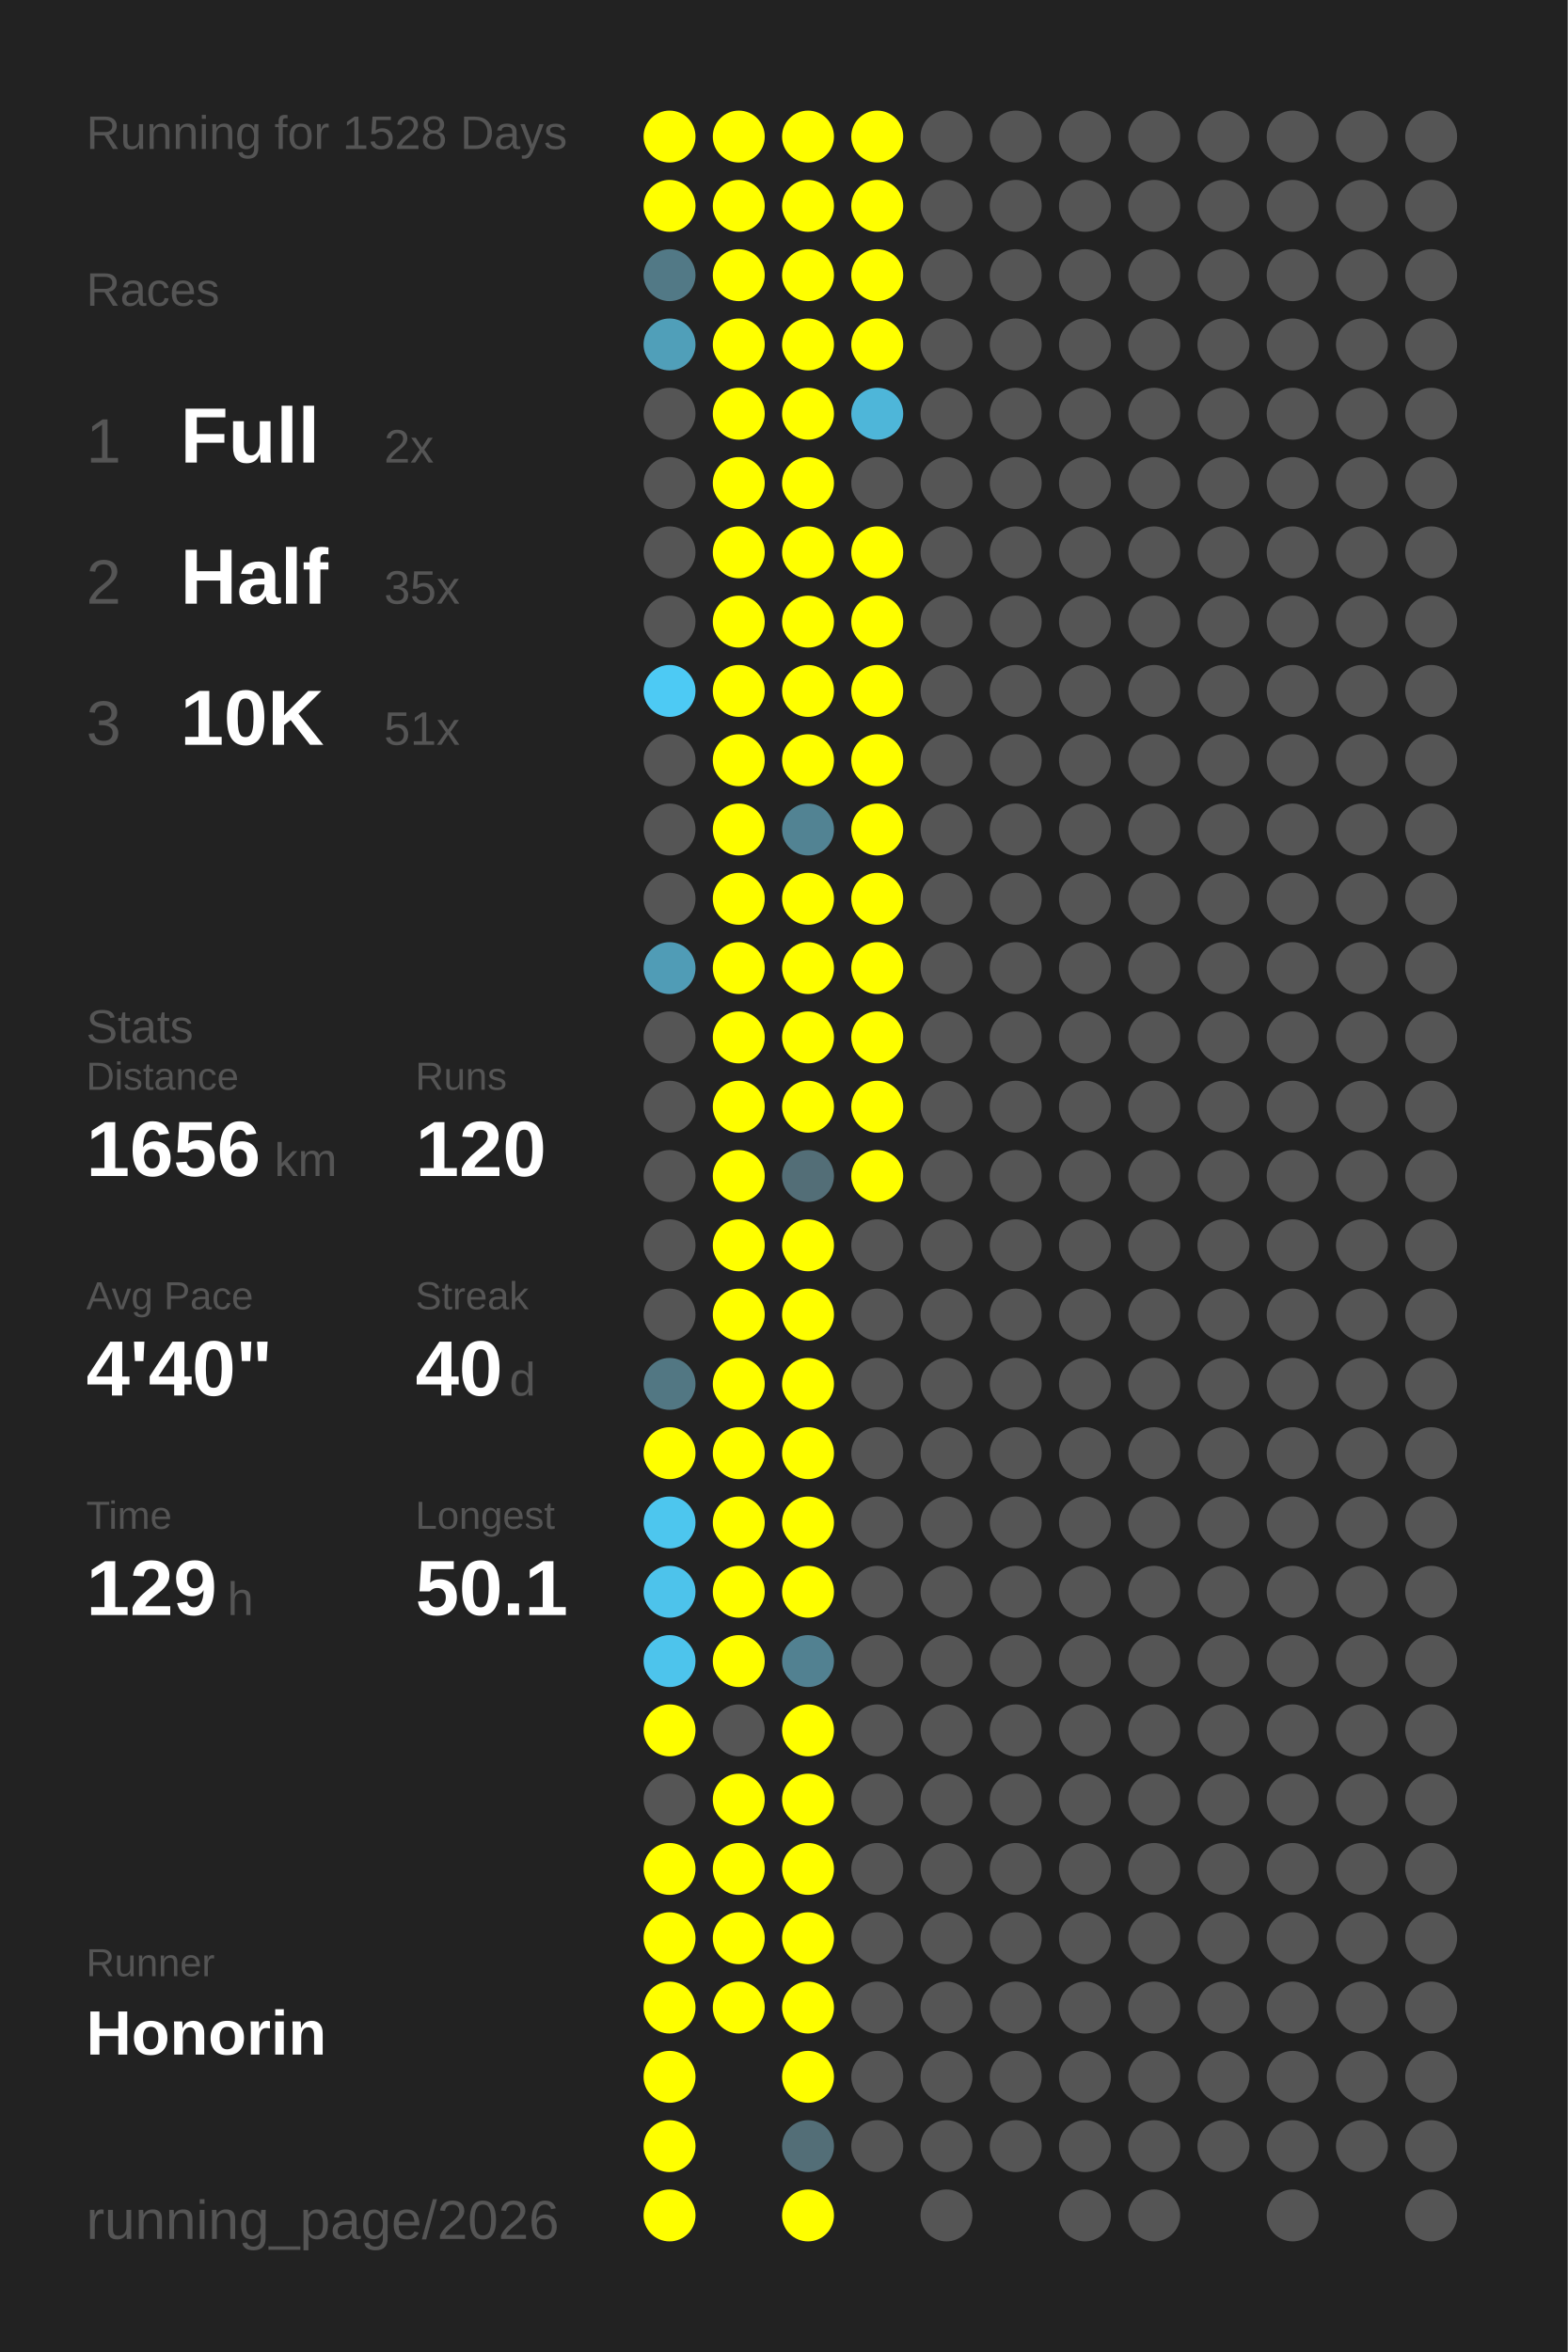
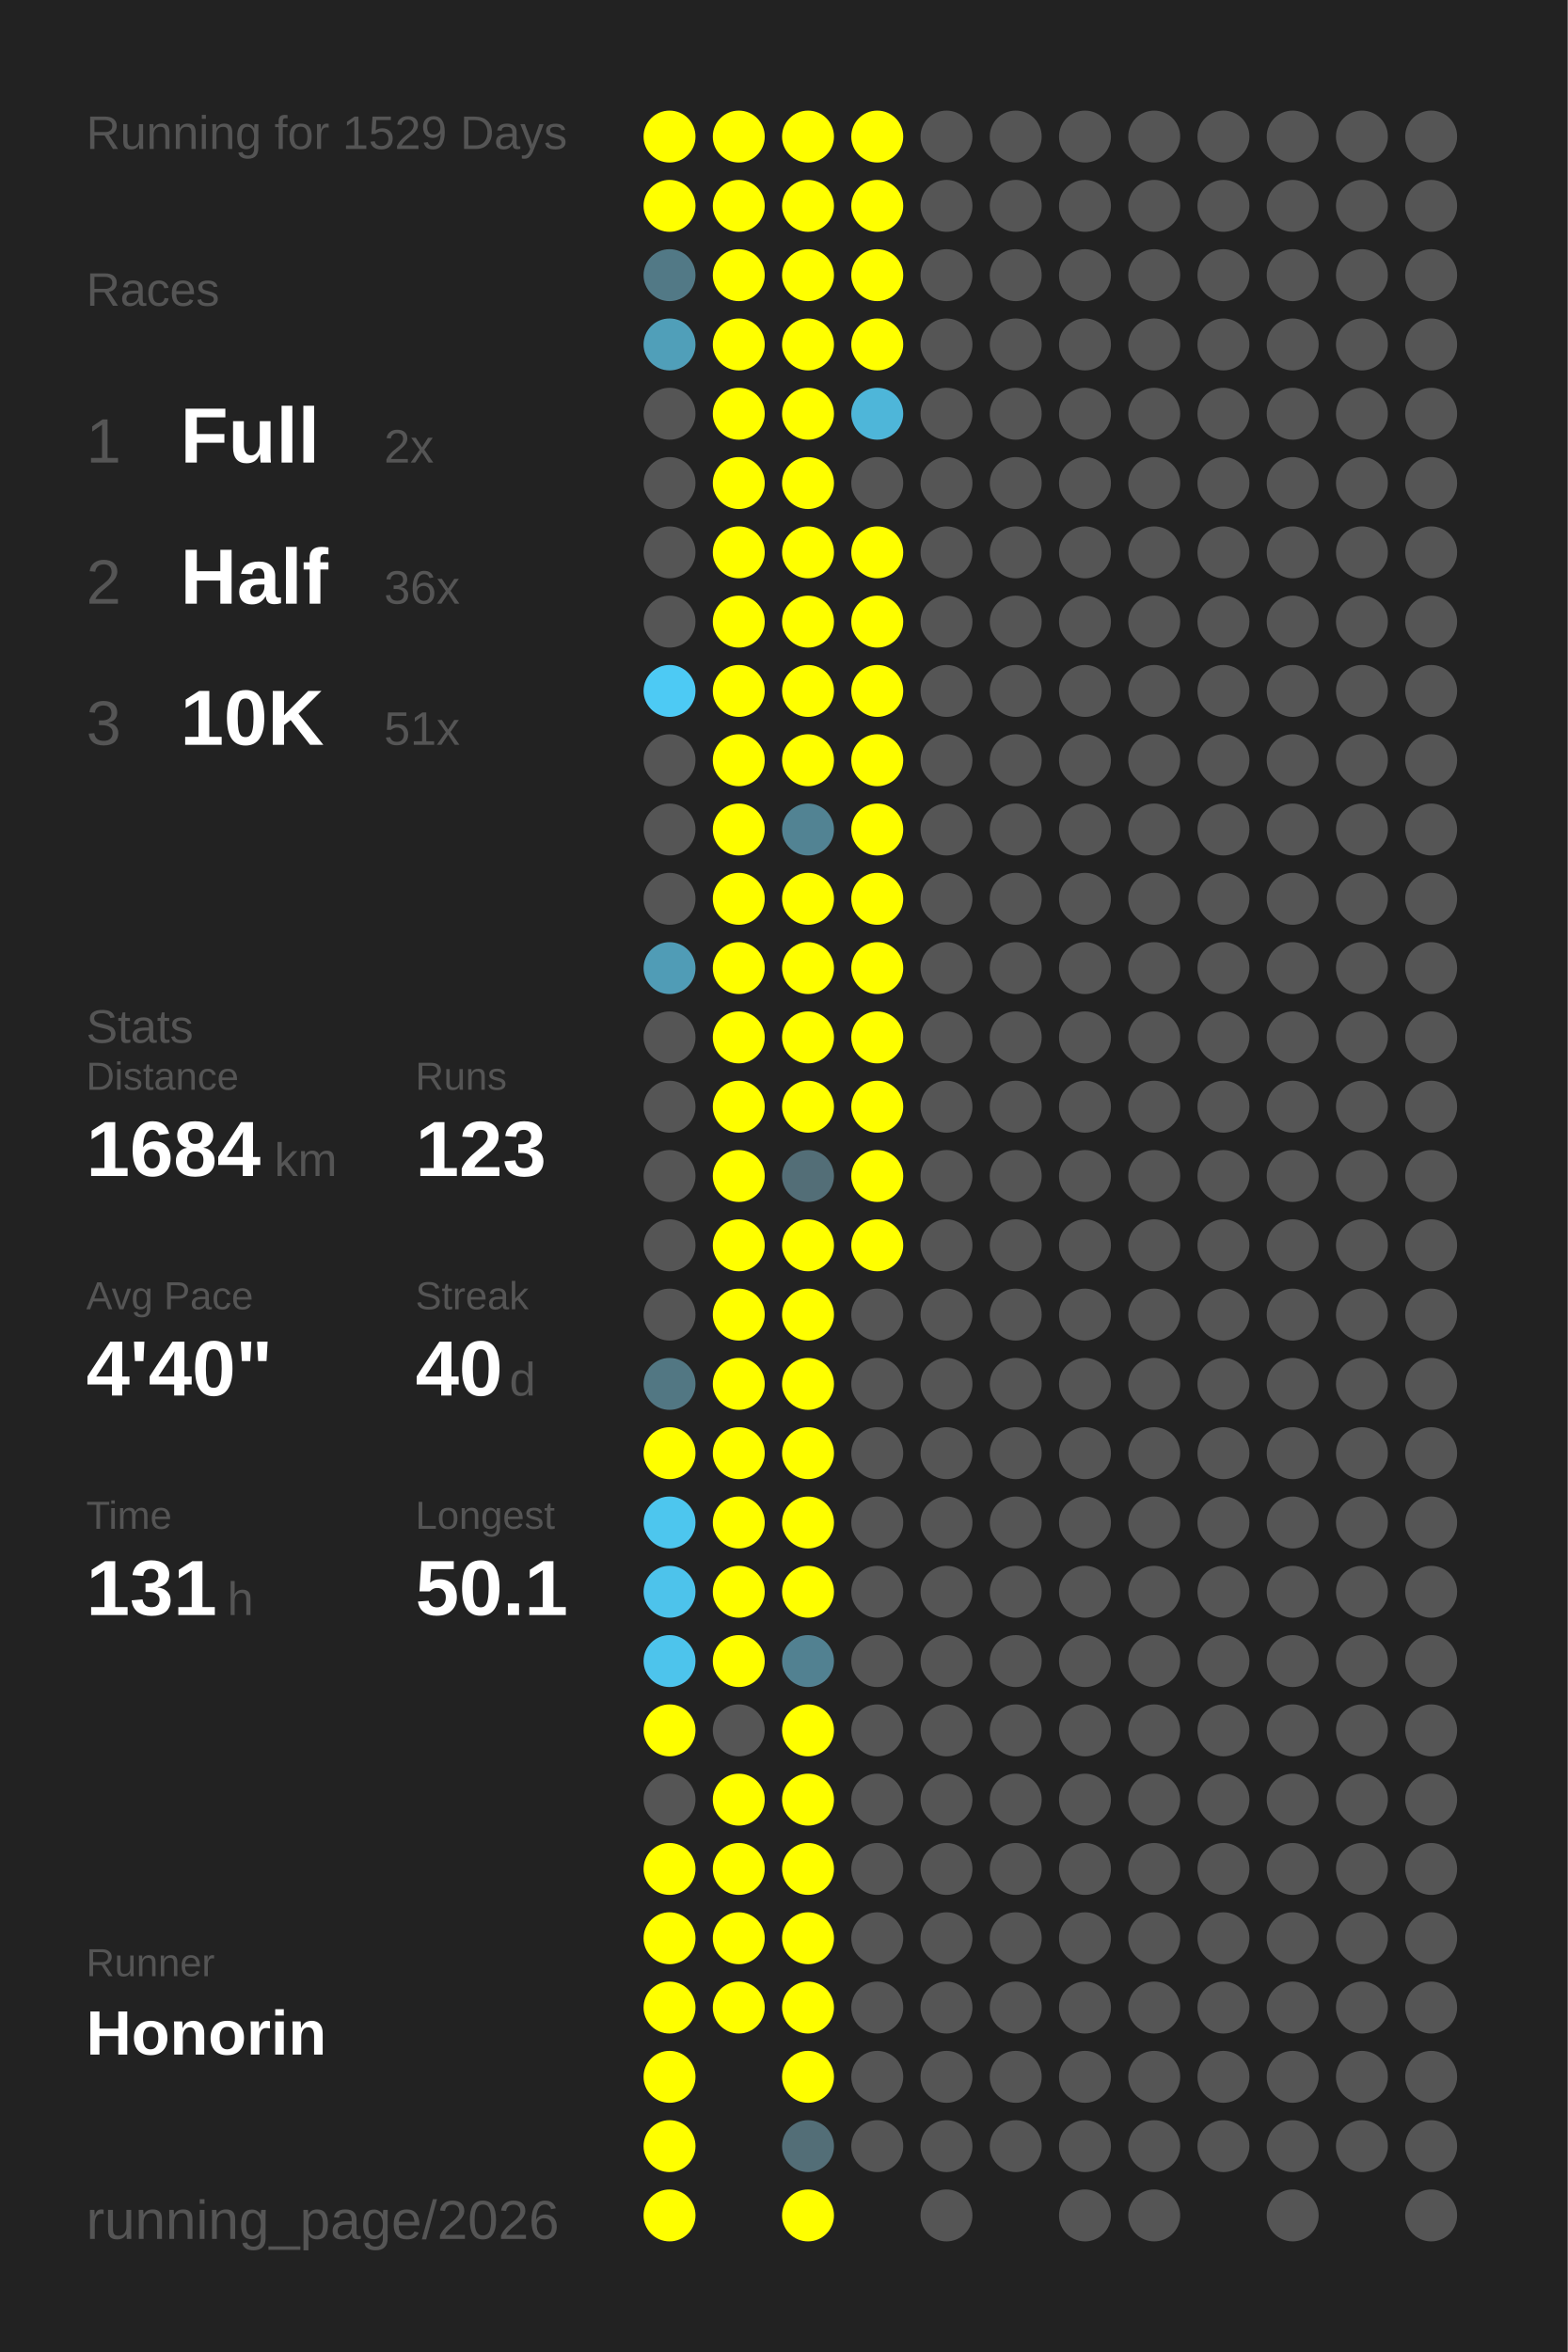
<svg xmlns="http://www.w3.org/2000/svg" baseProfile="full" height="300mm" version="1.1" viewBox="0,0,200,300" width="200mm">
  <defs />
  <rect fill="#222222" height="300" width="200" x="0" y="0" />
-   <text fill="#555555" style="font-size:6px; font-family:Arial;" x="11" y="19">Running for 1528 Days</text>
+   <text fill="#555555" style="font-size:6px; font-family:Arial;" x="11" y="19">Running for 1529 Days</text>
  <text fill="#555555" style="font-size:6px; font-family:Arial;" x="11" y="39">Races</text>
  <text fill="#555555" style="font-size:8px; font-family:Arial;" x="11" y="59">1</text>
  <text fill="#FFFFFF" style="font-size:10px; font-family:Arial; font-weight:bold;" x="23" y="59">Full</text>
  <text fill="#555555" style="font-size:6px; font-family:Arial;" x="49" y="59">2x</text>
  <text fill="#555555" style="font-size:8px; font-family:Arial;" x="11" y="77">2</text>
  <text fill="#FFFFFF" style="font-size:10px; font-family:Arial; font-weight:bold;" x="23" y="77">Half</text>
-   <text fill="#555555" style="font-size:6px; font-family:Arial;" x="49" y="77">35x</text>
+   <text fill="#555555" style="font-size:6px; font-family:Arial;" x="49" y="77">36x</text>
  <text fill="#555555" style="font-size:8px; font-family:Arial;" x="11" y="95">3</text>
  <text fill="#FFFFFF" style="font-size:10px; font-family:Arial; font-weight:bold;" x="23" y="95">10K</text>
  <text fill="#555555" style="font-size:6px; font-family:Arial;" x="49" y="95">51x</text>
  <text fill="#555555" style="font-size:6px; font-family:Arial;" x="11" y="133">Stats</text>
  <text fill="#555555" style="font-size:5px; font-family:Arial;" x="11" y="139">Distance</text>
-   <text fill="#FFFFFF" style="font-size:10px; font-family:Arial; font-weight:bold;" x="11" y="150">1656</text>
+   <text fill="#FFFFFF" style="font-size:10px; font-family:Arial; font-weight:bold;" x="11" y="150">1684</text>
  <text fill="#555555" style="font-size:6px; font-family:Arial;" x="35" y="150">km</text>
  <text fill="#555555" style="font-size:5px; font-family:Arial;" x="53" y="139">Runs</text>
-   <text fill="#FFFFFF" style="font-size:10px; font-family:Arial; font-weight:bold;" x="53" y="150">120</text>
+   <text fill="#FFFFFF" style="font-size:10px; font-family:Arial; font-weight:bold;" x="53" y="150">123</text>
  <text fill="#555555" style="font-size:5px; font-family:Arial;" x="11" y="167">Avg Pace</text>
  <text fill="#FFFFFF" style="font-size:10px; font-family:Arial; font-weight:bold;" x="11" y="178">4'40"</text>
  <text fill="#555555" style="font-size:5px; font-family:Arial;" x="53" y="167">Streak</text>
  <text fill="#FFFFFF" style="font-size:10px; font-family:Arial; font-weight:bold;" x="53" y="178">40</text>
  <text fill="#555555" style="font-size:6px; font-family:Arial;" x="65" y="178">d</text>
  <text fill="#555555" style="font-size:5px; font-family:Arial;" x="11" y="195">Time</text>
-   <text fill="#FFFFFF" style="font-size:10px; font-family:Arial; font-weight:bold;" x="11" y="206">129</text>
+   <text fill="#FFFFFF" style="font-size:10px; font-family:Arial; font-weight:bold;" x="11" y="206">131</text>
  <text fill="#555555" style="font-size:6px; font-family:Arial;" x="29" y="206">h</text>
  <text fill="#555555" style="font-size:5px; font-family:Arial;" x="53" y="195">Longest</text>
  <text fill="#FFFFFF" style="font-size:10px; font-family:Arial; font-weight:bold;" x="53" y="206">50.1</text>
  <text fill="#555555" style="font-size:5px; font-family:Arial;" x="11" y="252.065">Runner</text>
  <text fill="#FFFFFF" style="font-size:8px; font-family:Arial; font-weight:bold;" x="11" y="262.065">Honorin</text>
  <text fill="#555555" style="font-size:7px; font-family:Arial;" x="11" y="285.581">running_page/2026</text>
  <circle cx="85.417" cy="17.419" fill="#FFFF00" r="3.312" />
  <circle cx="85.417" cy="26.258" fill="#FFFF00" r="3.312" />
  <circle cx="85.417" cy="35.097" fill="#527986" r="3.312" />
  <circle cx="85.417" cy="43.935" fill="#509fb9" r="3.312" />
  <circle cx="85.417" cy="52.774" fill="#555555" r="3.312" />
  <circle cx="85.417" cy="61.613" fill="#555555" r="3.312" />
  <circle cx="85.417" cy="70.452" fill="#555555" r="3.312" />
  <circle cx="85.417" cy="79.29" fill="#555555" r="3.312" />
  <circle cx="85.417" cy="88.129" fill="#4dcaf4" r="3.312" />
  <circle cx="85.417" cy="96.968" fill="#555555" r="3.312" />
  <circle cx="85.417" cy="105.806" fill="#555555" r="3.312" />
  <circle cx="85.417" cy="114.645" fill="#555555" r="3.312" />
  <circle cx="85.417" cy="123.484" fill="#509cb6" r="3.312" />
  <circle cx="85.417" cy="132.323" fill="#555555" r="3.312" />
  <circle cx="85.417" cy="141.161" fill="#555555" r="3.312" />
  <circle cx="85.417" cy="150" fill="#555555" r="3.312" />
  <circle cx="85.417" cy="158.839" fill="#555555" r="3.312" />
  <circle cx="85.417" cy="167.677" fill="#555555" r="3.312" />
  <circle cx="85.417" cy="176.516" fill="#527783" r="3.312" />
  <circle cx="85.417" cy="185.355" fill="#FFFF00" r="3.312" />
  <circle cx="85.417" cy="194.194" fill="#4dc6ee" r="3.312" />
  <circle cx="85.417" cy="203.032" fill="#4dc3eb" r="3.312" />
  <circle cx="85.417" cy="211.871" fill="#4dc4ec" r="3.312" />
  <circle cx="85.417" cy="220.71" fill="#FFFF00" r="3.312" />
  <circle cx="85.417" cy="229.548" fill="#555555" r="3.312" />
  <circle cx="85.417" cy="238.387" fill="#FFFF00" r="3.312" />
  <circle cx="85.417" cy="247.226" fill="#FFFF00" r="3.312" />
  <circle cx="85.417" cy="256.065" fill="#FFFF00" r="3.312" />
  <circle cx="85.417" cy="264.903" fill="#FFFF00" r="3.312" />
  <circle cx="85.417" cy="273.742" fill="#FFFF00" r="3.312" />
  <circle cx="85.417" cy="282.581" fill="#FFFF00" r="3.312" />
  <circle cx="94.25" cy="17.419" fill="#FFFF00" r="3.312" />
  <circle cx="94.25" cy="26.258" fill="#FFFF00" r="3.312" />
  <circle cx="94.25" cy="35.097" fill="#FFFF00" r="3.312" />
  <circle cx="94.25" cy="43.935" fill="#FFFF00" r="3.312" />
  <circle cx="94.25" cy="52.774" fill="#FFFF00" r="3.312" />
  <circle cx="94.25" cy="61.613" fill="#FFFF00" r="3.312" />
  <circle cx="94.25" cy="70.452" fill="#FFFF00" r="3.312" />
  <circle cx="94.25" cy="79.29" fill="#FFFF00" r="3.312" />
  <circle cx="94.25" cy="88.129" fill="#FFFF00" r="3.312" />
  <circle cx="94.25" cy="96.968" fill="#FFFF00" r="3.312" />
  <circle cx="94.25" cy="105.806" fill="#FFFF00" r="3.312" />
  <circle cx="94.25" cy="114.645" fill="#FFFF00" r="3.312" />
  <circle cx="94.25" cy="123.484" fill="#FFFF00" r="3.312" />
  <circle cx="94.25" cy="132.323" fill="#FFFF00" r="3.312" />
  <circle cx="94.25" cy="141.161" fill="#FFFF00" r="3.312" />
  <circle cx="94.25" cy="150" fill="#FFFF00" r="3.312" />
  <circle cx="94.25" cy="158.839" fill="#FFFF00" r="3.312" />
  <circle cx="94.25" cy="167.677" fill="#FFFF00" r="3.312" />
  <circle cx="94.25" cy="176.516" fill="#FFFF00" r="3.312" />
  <circle cx="94.25" cy="185.355" fill="#FFFF00" r="3.312" />
  <circle cx="94.25" cy="194.194" fill="#FFFF00" r="3.312" />
  <circle cx="94.25" cy="203.032" fill="#FFFF00" r="3.312" />
  <circle cx="94.25" cy="211.871" fill="#FFFF00" r="3.312" />
  <circle cx="94.25" cy="220.71" fill="#555555" r="3.312" />
  <circle cx="94.25" cy="229.548" fill="#FFFF00" r="3.312" />
  <circle cx="94.25" cy="238.387" fill="#FFFF00" r="3.312" />
  <circle cx="94.25" cy="247.226" fill="#FFFF00" r="3.312" />
  <circle cx="94.25" cy="256.065" fill="#FFFF00" r="3.312" />
  <circle cx="103.083" cy="17.419" fill="#FFFF00" r="3.312" />
  <circle cx="103.083" cy="26.258" fill="#FFFF00" r="3.312" />
  <circle cx="103.083" cy="35.097" fill="#FFFF00" r="3.312" />
  <circle cx="103.083" cy="43.935" fill="#FFFF00" r="3.312" />
  <circle cx="103.083" cy="52.774" fill="#FFFF00" r="3.312" />
  <circle cx="103.083" cy="61.613" fill="#FFFF00" r="3.312" />
  <circle cx="103.083" cy="70.452" fill="#FFFF00" r="3.312" />
  <circle cx="103.083" cy="79.29" fill="#FFFF00" r="3.312" />
  <circle cx="103.083" cy="88.129" fill="#FFFF00" r="3.312" />
  <circle cx="103.083" cy="96.968" fill="#FFFF00" r="3.312" />
  <circle cx="103.083" cy="105.806" fill="#528393" r="3.312" />
  <circle cx="103.083" cy="114.645" fill="#FFFF00" r="3.312" />
  <circle cx="103.083" cy="123.484" fill="#FFFF00" r="3.312" />
  <circle cx="103.083" cy="132.323" fill="#FFFF00" r="3.312" />
  <circle cx="103.083" cy="141.161" fill="#FFFF00" r="3.312" />
  <circle cx="103.083" cy="150" fill="#536e77" r="3.312" />
  <circle cx="103.083" cy="158.839" fill="#FFFF00" r="3.312" />
  <circle cx="103.083" cy="167.677" fill="#FFFF00" r="3.312" />
  <circle cx="103.083" cy="176.516" fill="#FFFF00" r="3.312" />
  <circle cx="103.083" cy="185.355" fill="#FFFF00" r="3.312" />
  <circle cx="103.083" cy="194.194" fill="#FFFF00" r="3.312" />
  <circle cx="103.083" cy="203.032" fill="#FFFF00" r="3.312" />
  <circle cx="103.083" cy="211.871" fill="#528191" r="3.312" />
  <circle cx="103.083" cy="220.71" fill="#FFFF00" r="3.312" />
  <circle cx="103.083" cy="229.548" fill="#FFFF00" r="3.312" />
  <circle cx="103.083" cy="238.387" fill="#FFFF00" r="3.312" />
  <circle cx="103.083" cy="247.226" fill="#FFFF00" r="3.312" />
  <circle cx="103.083" cy="256.065" fill="#FFFF00" r="3.312" />
  <circle cx="103.083" cy="264.903" fill="#FFFF00" r="3.312" />
  <circle cx="103.083" cy="273.742" fill="#536e77" r="3.312" />
  <circle cx="103.083" cy="282.581" fill="#FFFF00" r="3.312" />
  <circle cx="111.917" cy="17.419" fill="#FFFF00" r="3.312" />
  <circle cx="111.917" cy="26.258" fill="#FFFF00" r="3.312" />
  <circle cx="111.917" cy="35.097" fill="#FFFF00" r="3.312" />
  <circle cx="111.917" cy="43.935" fill="#FFFF00" r="3.312" />
  <circle cx="111.917" cy="52.774" fill="#4eb6d9" r="3.312" />
  <circle cx="111.917" cy="61.613" fill="#555555" r="3.312" />
  <circle cx="111.917" cy="70.452" fill="#FFFF00" r="3.312" />
  <circle cx="111.917" cy="79.29" fill="#FFFF00" r="3.312" />
  <circle cx="111.917" cy="88.129" fill="#FFFF00" r="3.312" />
  <circle cx="111.917" cy="96.968" fill="#FFFF00" r="3.312" />
  <circle cx="111.917" cy="105.806" fill="#FFFF00" r="3.312" />
  <circle cx="111.917" cy="114.645" fill="#FFFF00" r="3.312" />
  <circle cx="111.917" cy="123.484" fill="#FFFF00" r="3.312" />
  <circle cx="111.917" cy="132.323" fill="#FFFF00" r="3.312" />
  <circle cx="111.917" cy="141.161" fill="#FFFF00" r="3.312" />
  <circle cx="111.917" cy="150" fill="#FFFF00" r="3.312" />
-   <circle cx="111.917" cy="158.839" fill="#555555" r="3.312" />
+   <circle cx="111.917" cy="158.839" fill="#FFFF00" r="3.312" />
  <circle cx="111.917" cy="167.677" fill="#555555" r="3.312" />
  <circle cx="111.917" cy="176.516" fill="#555555" r="3.312" />
  <circle cx="111.917" cy="185.355" fill="#555555" r="3.312" />
  <circle cx="111.917" cy="194.194" fill="#555555" r="3.312" />
  <circle cx="111.917" cy="203.032" fill="#555555" r="3.312" />
  <circle cx="111.917" cy="211.871" fill="#555555" r="3.312" />
  <circle cx="111.917" cy="220.71" fill="#555555" r="3.312" />
  <circle cx="111.917" cy="229.548" fill="#555555" r="3.312" />
  <circle cx="111.917" cy="238.387" fill="#555555" r="3.312" />
  <circle cx="111.917" cy="247.226" fill="#555555" r="3.312" />
  <circle cx="111.917" cy="256.065" fill="#555555" r="3.312" />
  <circle cx="111.917" cy="264.903" fill="#555555" r="3.312" />
  <circle cx="111.917" cy="273.742" fill="#555555" r="3.312" />
  <circle cx="120.75" cy="17.419" fill="#555555" r="3.312" />
  <circle cx="120.75" cy="26.258" fill="#555555" r="3.312" />
  <circle cx="120.75" cy="35.097" fill="#555555" r="3.312" />
  <circle cx="120.75" cy="43.935" fill="#555555" r="3.312" />
  <circle cx="120.75" cy="52.774" fill="#555555" r="3.312" />
  <circle cx="120.75" cy="61.613" fill="#555555" r="3.312" />
  <circle cx="120.75" cy="70.452" fill="#555555" r="3.312" />
  <circle cx="120.75" cy="79.29" fill="#555555" r="3.312" />
  <circle cx="120.75" cy="88.129" fill="#555555" r="3.312" />
  <circle cx="120.75" cy="96.968" fill="#555555" r="3.312" />
  <circle cx="120.75" cy="105.806" fill="#555555" r="3.312" />
  <circle cx="120.75" cy="114.645" fill="#555555" r="3.312" />
  <circle cx="120.75" cy="123.484" fill="#555555" r="3.312" />
  <circle cx="120.75" cy="132.323" fill="#555555" r="3.312" />
  <circle cx="120.75" cy="141.161" fill="#555555" r="3.312" />
  <circle cx="120.75" cy="150" fill="#555555" r="3.312" />
  <circle cx="120.75" cy="158.839" fill="#555555" r="3.312" />
  <circle cx="120.75" cy="167.677" fill="#555555" r="3.312" />
  <circle cx="120.75" cy="176.516" fill="#555555" r="3.312" />
  <circle cx="120.75" cy="185.355" fill="#555555" r="3.312" />
  <circle cx="120.75" cy="194.194" fill="#555555" r="3.312" />
  <circle cx="120.75" cy="203.032" fill="#555555" r="3.312" />
  <circle cx="120.75" cy="211.871" fill="#555555" r="3.312" />
  <circle cx="120.75" cy="220.71" fill="#555555" r="3.312" />
  <circle cx="120.75" cy="229.548" fill="#555555" r="3.312" />
  <circle cx="120.75" cy="238.387" fill="#555555" r="3.312" />
  <circle cx="120.75" cy="247.226" fill="#555555" r="3.312" />
  <circle cx="120.75" cy="256.065" fill="#555555" r="3.312" />
  <circle cx="120.75" cy="264.903" fill="#555555" r="3.312" />
  <circle cx="120.75" cy="273.742" fill="#555555" r="3.312" />
  <circle cx="120.75" cy="282.581" fill="#555555" r="3.312" />
  <circle cx="129.583" cy="17.419" fill="#555555" r="3.312" />
  <circle cx="129.583" cy="26.258" fill="#555555" r="3.312" />
  <circle cx="129.583" cy="35.097" fill="#555555" r="3.312" />
  <circle cx="129.583" cy="43.935" fill="#555555" r="3.312" />
  <circle cx="129.583" cy="52.774" fill="#555555" r="3.312" />
  <circle cx="129.583" cy="61.613" fill="#555555" r="3.312" />
  <circle cx="129.583" cy="70.452" fill="#555555" r="3.312" />
  <circle cx="129.583" cy="79.29" fill="#555555" r="3.312" />
  <circle cx="129.583" cy="88.129" fill="#555555" r="3.312" />
  <circle cx="129.583" cy="96.968" fill="#555555" r="3.312" />
  <circle cx="129.583" cy="105.806" fill="#555555" r="3.312" />
  <circle cx="129.583" cy="114.645" fill="#555555" r="3.312" />
  <circle cx="129.583" cy="123.484" fill="#555555" r="3.312" />
  <circle cx="129.583" cy="132.323" fill="#555555" r="3.312" />
  <circle cx="129.583" cy="141.161" fill="#555555" r="3.312" />
  <circle cx="129.583" cy="150" fill="#555555" r="3.312" />
  <circle cx="129.583" cy="158.839" fill="#555555" r="3.312" />
  <circle cx="129.583" cy="167.677" fill="#555555" r="3.312" />
  <circle cx="129.583" cy="176.516" fill="#555555" r="3.312" />
  <circle cx="129.583" cy="185.355" fill="#555555" r="3.312" />
  <circle cx="129.583" cy="194.194" fill="#555555" r="3.312" />
  <circle cx="129.583" cy="203.032" fill="#555555" r="3.312" />
  <circle cx="129.583" cy="211.871" fill="#555555" r="3.312" />
  <circle cx="129.583" cy="220.71" fill="#555555" r="3.312" />
  <circle cx="129.583" cy="229.548" fill="#555555" r="3.312" />
  <circle cx="129.583" cy="238.387" fill="#555555" r="3.312" />
  <circle cx="129.583" cy="247.226" fill="#555555" r="3.312" />
  <circle cx="129.583" cy="256.065" fill="#555555" r="3.312" />
  <circle cx="129.583" cy="264.903" fill="#555555" r="3.312" />
  <circle cx="129.583" cy="273.742" fill="#555555" r="3.312" />
  <circle cx="138.417" cy="17.419" fill="#555555" r="3.312" />
  <circle cx="138.417" cy="26.258" fill="#555555" r="3.312" />
  <circle cx="138.417" cy="35.097" fill="#555555" r="3.312" />
  <circle cx="138.417" cy="43.935" fill="#555555" r="3.312" />
  <circle cx="138.417" cy="52.774" fill="#555555" r="3.312" />
  <circle cx="138.417" cy="61.613" fill="#555555" r="3.312" />
  <circle cx="138.417" cy="70.452" fill="#555555" r="3.312" />
  <circle cx="138.417" cy="79.29" fill="#555555" r="3.312" />
  <circle cx="138.417" cy="88.129" fill="#555555" r="3.312" />
  <circle cx="138.417" cy="96.968" fill="#555555" r="3.312" />
  <circle cx="138.417" cy="105.806" fill="#555555" r="3.312" />
  <circle cx="138.417" cy="114.645" fill="#555555" r="3.312" />
  <circle cx="138.417" cy="123.484" fill="#555555" r="3.312" />
  <circle cx="138.417" cy="132.323" fill="#555555" r="3.312" />
  <circle cx="138.417" cy="141.161" fill="#555555" r="3.312" />
  <circle cx="138.417" cy="150" fill="#555555" r="3.312" />
  <circle cx="138.417" cy="158.839" fill="#555555" r="3.312" />
  <circle cx="138.417" cy="167.677" fill="#555555" r="3.312" />
  <circle cx="138.417" cy="176.516" fill="#555555" r="3.312" />
  <circle cx="138.417" cy="185.355" fill="#555555" r="3.312" />
  <circle cx="138.417" cy="194.194" fill="#555555" r="3.312" />
  <circle cx="138.417" cy="203.032" fill="#555555" r="3.312" />
  <circle cx="138.417" cy="211.871" fill="#555555" r="3.312" />
  <circle cx="138.417" cy="220.71" fill="#555555" r="3.312" />
  <circle cx="138.417" cy="229.548" fill="#555555" r="3.312" />
  <circle cx="138.417" cy="238.387" fill="#555555" r="3.312" />
  <circle cx="138.417" cy="247.226" fill="#555555" r="3.312" />
  <circle cx="138.417" cy="256.065" fill="#555555" r="3.312" />
  <circle cx="138.417" cy="264.903" fill="#555555" r="3.312" />
  <circle cx="138.417" cy="273.742" fill="#555555" r="3.312" />
  <circle cx="138.417" cy="282.581" fill="#555555" r="3.312" />
  <circle cx="147.25" cy="17.419" fill="#555555" r="3.312" />
  <circle cx="147.25" cy="26.258" fill="#555555" r="3.312" />
  <circle cx="147.25" cy="35.097" fill="#555555" r="3.312" />
  <circle cx="147.25" cy="43.935" fill="#555555" r="3.312" />
  <circle cx="147.25" cy="52.774" fill="#555555" r="3.312" />
  <circle cx="147.25" cy="61.613" fill="#555555" r="3.312" />
  <circle cx="147.25" cy="70.452" fill="#555555" r="3.312" />
  <circle cx="147.25" cy="79.29" fill="#555555" r="3.312" />
  <circle cx="147.25" cy="88.129" fill="#555555" r="3.312" />
  <circle cx="147.25" cy="96.968" fill="#555555" r="3.312" />
  <circle cx="147.25" cy="105.806" fill="#555555" r="3.312" />
  <circle cx="147.25" cy="114.645" fill="#555555" r="3.312" />
  <circle cx="147.25" cy="123.484" fill="#555555" r="3.312" />
  <circle cx="147.25" cy="132.323" fill="#555555" r="3.312" />
  <circle cx="147.25" cy="141.161" fill="#555555" r="3.312" />
  <circle cx="147.25" cy="150" fill="#555555" r="3.312" />
  <circle cx="147.25" cy="158.839" fill="#555555" r="3.312" />
  <circle cx="147.25" cy="167.677" fill="#555555" r="3.312" />
  <circle cx="147.25" cy="176.516" fill="#555555" r="3.312" />
  <circle cx="147.25" cy="185.355" fill="#555555" r="3.312" />
  <circle cx="147.25" cy="194.194" fill="#555555" r="3.312" />
  <circle cx="147.25" cy="203.032" fill="#555555" r="3.312" />
  <circle cx="147.25" cy="211.871" fill="#555555" r="3.312" />
  <circle cx="147.25" cy="220.71" fill="#555555" r="3.312" />
  <circle cx="147.25" cy="229.548" fill="#555555" r="3.312" />
  <circle cx="147.25" cy="238.387" fill="#555555" r="3.312" />
  <circle cx="147.25" cy="247.226" fill="#555555" r="3.312" />
  <circle cx="147.25" cy="256.065" fill="#555555" r="3.312" />
  <circle cx="147.25" cy="264.903" fill="#555555" r="3.312" />
  <circle cx="147.25" cy="273.742" fill="#555555" r="3.312" />
  <circle cx="147.25" cy="282.581" fill="#555555" r="3.312" />
  <circle cx="156.083" cy="17.419" fill="#555555" r="3.312" />
  <circle cx="156.083" cy="26.258" fill="#555555" r="3.312" />
  <circle cx="156.083" cy="35.097" fill="#555555" r="3.312" />
  <circle cx="156.083" cy="43.935" fill="#555555" r="3.312" />
  <circle cx="156.083" cy="52.774" fill="#555555" r="3.312" />
  <circle cx="156.083" cy="61.613" fill="#555555" r="3.312" />
  <circle cx="156.083" cy="70.452" fill="#555555" r="3.312" />
  <circle cx="156.083" cy="79.29" fill="#555555" r="3.312" />
  <circle cx="156.083" cy="88.129" fill="#555555" r="3.312" />
  <circle cx="156.083" cy="96.968" fill="#555555" r="3.312" />
  <circle cx="156.083" cy="105.806" fill="#555555" r="3.312" />
  <circle cx="156.083" cy="114.645" fill="#555555" r="3.312" />
  <circle cx="156.083" cy="123.484" fill="#555555" r="3.312" />
  <circle cx="156.083" cy="132.323" fill="#555555" r="3.312" />
  <circle cx="156.083" cy="141.161" fill="#555555" r="3.312" />
  <circle cx="156.083" cy="150" fill="#555555" r="3.312" />
  <circle cx="156.083" cy="158.839" fill="#555555" r="3.312" />
  <circle cx="156.083" cy="167.677" fill="#555555" r="3.312" />
  <circle cx="156.083" cy="176.516" fill="#555555" r="3.312" />
  <circle cx="156.083" cy="185.355" fill="#555555" r="3.312" />
  <circle cx="156.083" cy="194.194" fill="#555555" r="3.312" />
  <circle cx="156.083" cy="203.032" fill="#555555" r="3.312" />
  <circle cx="156.083" cy="211.871" fill="#555555" r="3.312" />
  <circle cx="156.083" cy="220.71" fill="#555555" r="3.312" />
  <circle cx="156.083" cy="229.548" fill="#555555" r="3.312" />
  <circle cx="156.083" cy="238.387" fill="#555555" r="3.312" />
  <circle cx="156.083" cy="247.226" fill="#555555" r="3.312" />
  <circle cx="156.083" cy="256.065" fill="#555555" r="3.312" />
  <circle cx="156.083" cy="264.903" fill="#555555" r="3.312" />
  <circle cx="156.083" cy="273.742" fill="#555555" r="3.312" />
  <circle cx="164.917" cy="17.419" fill="#555555" r="3.312" />
  <circle cx="164.917" cy="26.258" fill="#555555" r="3.312" />
  <circle cx="164.917" cy="35.097" fill="#555555" r="3.312" />
  <circle cx="164.917" cy="43.935" fill="#555555" r="3.312" />
  <circle cx="164.917" cy="52.774" fill="#555555" r="3.312" />
  <circle cx="164.917" cy="61.613" fill="#555555" r="3.312" />
  <circle cx="164.917" cy="70.452" fill="#555555" r="3.312" />
  <circle cx="164.917" cy="79.29" fill="#555555" r="3.312" />
  <circle cx="164.917" cy="88.129" fill="#555555" r="3.312" />
  <circle cx="164.917" cy="96.968" fill="#555555" r="3.312" />
  <circle cx="164.917" cy="105.806" fill="#555555" r="3.312" />
  <circle cx="164.917" cy="114.645" fill="#555555" r="3.312" />
  <circle cx="164.917" cy="123.484" fill="#555555" r="3.312" />
  <circle cx="164.917" cy="132.323" fill="#555555" r="3.312" />
  <circle cx="164.917" cy="141.161" fill="#555555" r="3.312" />
  <circle cx="164.917" cy="150" fill="#555555" r="3.312" />
  <circle cx="164.917" cy="158.839" fill="#555555" r="3.312" />
  <circle cx="164.917" cy="167.677" fill="#555555" r="3.312" />
  <circle cx="164.917" cy="176.516" fill="#555555" r="3.312" />
  <circle cx="164.917" cy="185.355" fill="#555555" r="3.312" />
  <circle cx="164.917" cy="194.194" fill="#555555" r="3.312" />
  <circle cx="164.917" cy="203.032" fill="#555555" r="3.312" />
  <circle cx="164.917" cy="211.871" fill="#555555" r="3.312" />
  <circle cx="164.917" cy="220.71" fill="#555555" r="3.312" />
  <circle cx="164.917" cy="229.548" fill="#555555" r="3.312" />
  <circle cx="164.917" cy="238.387" fill="#555555" r="3.312" />
  <circle cx="164.917" cy="247.226" fill="#555555" r="3.312" />
  <circle cx="164.917" cy="256.065" fill="#555555" r="3.312" />
  <circle cx="164.917" cy="264.903" fill="#555555" r="3.312" />
  <circle cx="164.917" cy="273.742" fill="#555555" r="3.312" />
  <circle cx="164.917" cy="282.581" fill="#555555" r="3.312" />
  <circle cx="173.75" cy="17.419" fill="#555555" r="3.312" />
  <circle cx="173.75" cy="26.258" fill="#555555" r="3.312" />
  <circle cx="173.75" cy="35.097" fill="#555555" r="3.312" />
  <circle cx="173.75" cy="43.935" fill="#555555" r="3.312" />
  <circle cx="173.75" cy="52.774" fill="#555555" r="3.312" />
  <circle cx="173.75" cy="61.613" fill="#555555" r="3.312" />
  <circle cx="173.75" cy="70.452" fill="#555555" r="3.312" />
  <circle cx="173.75" cy="79.29" fill="#555555" r="3.312" />
  <circle cx="173.75" cy="88.129" fill="#555555" r="3.312" />
  <circle cx="173.75" cy="96.968" fill="#555555" r="3.312" />
  <circle cx="173.75" cy="105.806" fill="#555555" r="3.312" />
  <circle cx="173.75" cy="114.645" fill="#555555" r="3.312" />
  <circle cx="173.75" cy="123.484" fill="#555555" r="3.312" />
  <circle cx="173.75" cy="132.323" fill="#555555" r="3.312" />
  <circle cx="173.75" cy="141.161" fill="#555555" r="3.312" />
  <circle cx="173.75" cy="150" fill="#555555" r="3.312" />
  <circle cx="173.75" cy="158.839" fill="#555555" r="3.312" />
  <circle cx="173.75" cy="167.677" fill="#555555" r="3.312" />
  <circle cx="173.75" cy="176.516" fill="#555555" r="3.312" />
  <circle cx="173.75" cy="185.355" fill="#555555" r="3.312" />
  <circle cx="173.75" cy="194.194" fill="#555555" r="3.312" />
  <circle cx="173.75" cy="203.032" fill="#555555" r="3.312" />
  <circle cx="173.75" cy="211.871" fill="#555555" r="3.312" />
  <circle cx="173.75" cy="220.71" fill="#555555" r="3.312" />
  <circle cx="173.75" cy="229.548" fill="#555555" r="3.312" />
  <circle cx="173.75" cy="238.387" fill="#555555" r="3.312" />
  <circle cx="173.75" cy="247.226" fill="#555555" r="3.312" />
  <circle cx="173.75" cy="256.065" fill="#555555" r="3.312" />
  <circle cx="173.75" cy="264.903" fill="#555555" r="3.312" />
  <circle cx="173.75" cy="273.742" fill="#555555" r="3.312" />
  <circle cx="182.583" cy="17.419" fill="#555555" r="3.312" />
  <circle cx="182.583" cy="26.258" fill="#555555" r="3.312" />
  <circle cx="182.583" cy="35.097" fill="#555555" r="3.312" />
  <circle cx="182.583" cy="43.935" fill="#555555" r="3.312" />
  <circle cx="182.583" cy="52.774" fill="#555555" r="3.312" />
  <circle cx="182.583" cy="61.613" fill="#555555" r="3.312" />
  <circle cx="182.583" cy="70.452" fill="#555555" r="3.312" />
  <circle cx="182.583" cy="79.29" fill="#555555" r="3.312" />
  <circle cx="182.583" cy="88.129" fill="#555555" r="3.312" />
  <circle cx="182.583" cy="96.968" fill="#555555" r="3.312" />
  <circle cx="182.583" cy="105.806" fill="#555555" r="3.312" />
  <circle cx="182.583" cy="114.645" fill="#555555" r="3.312" />
  <circle cx="182.583" cy="123.484" fill="#555555" r="3.312" />
  <circle cx="182.583" cy="132.323" fill="#555555" r="3.312" />
  <circle cx="182.583" cy="141.161" fill="#555555" r="3.312" />
  <circle cx="182.583" cy="150" fill="#555555" r="3.312" />
  <circle cx="182.583" cy="158.839" fill="#555555" r="3.312" />
  <circle cx="182.583" cy="167.677" fill="#555555" r="3.312" />
  <circle cx="182.583" cy="176.516" fill="#555555" r="3.312" />
  <circle cx="182.583" cy="185.355" fill="#555555" r="3.312" />
  <circle cx="182.583" cy="194.194" fill="#555555" r="3.312" />
  <circle cx="182.583" cy="203.032" fill="#555555" r="3.312" />
  <circle cx="182.583" cy="211.871" fill="#555555" r="3.312" />
  <circle cx="182.583" cy="220.71" fill="#555555" r="3.312" />
  <circle cx="182.583" cy="229.548" fill="#555555" r="3.312" />
  <circle cx="182.583" cy="238.387" fill="#555555" r="3.312" />
  <circle cx="182.583" cy="247.226" fill="#555555" r="3.312" />
  <circle cx="182.583" cy="256.065" fill="#555555" r="3.312" />
  <circle cx="182.583" cy="264.903" fill="#555555" r="3.312" />
  <circle cx="182.583" cy="273.742" fill="#555555" r="3.312" />
  <circle cx="182.583" cy="282.581" fill="#555555" r="3.312" />
</svg>
